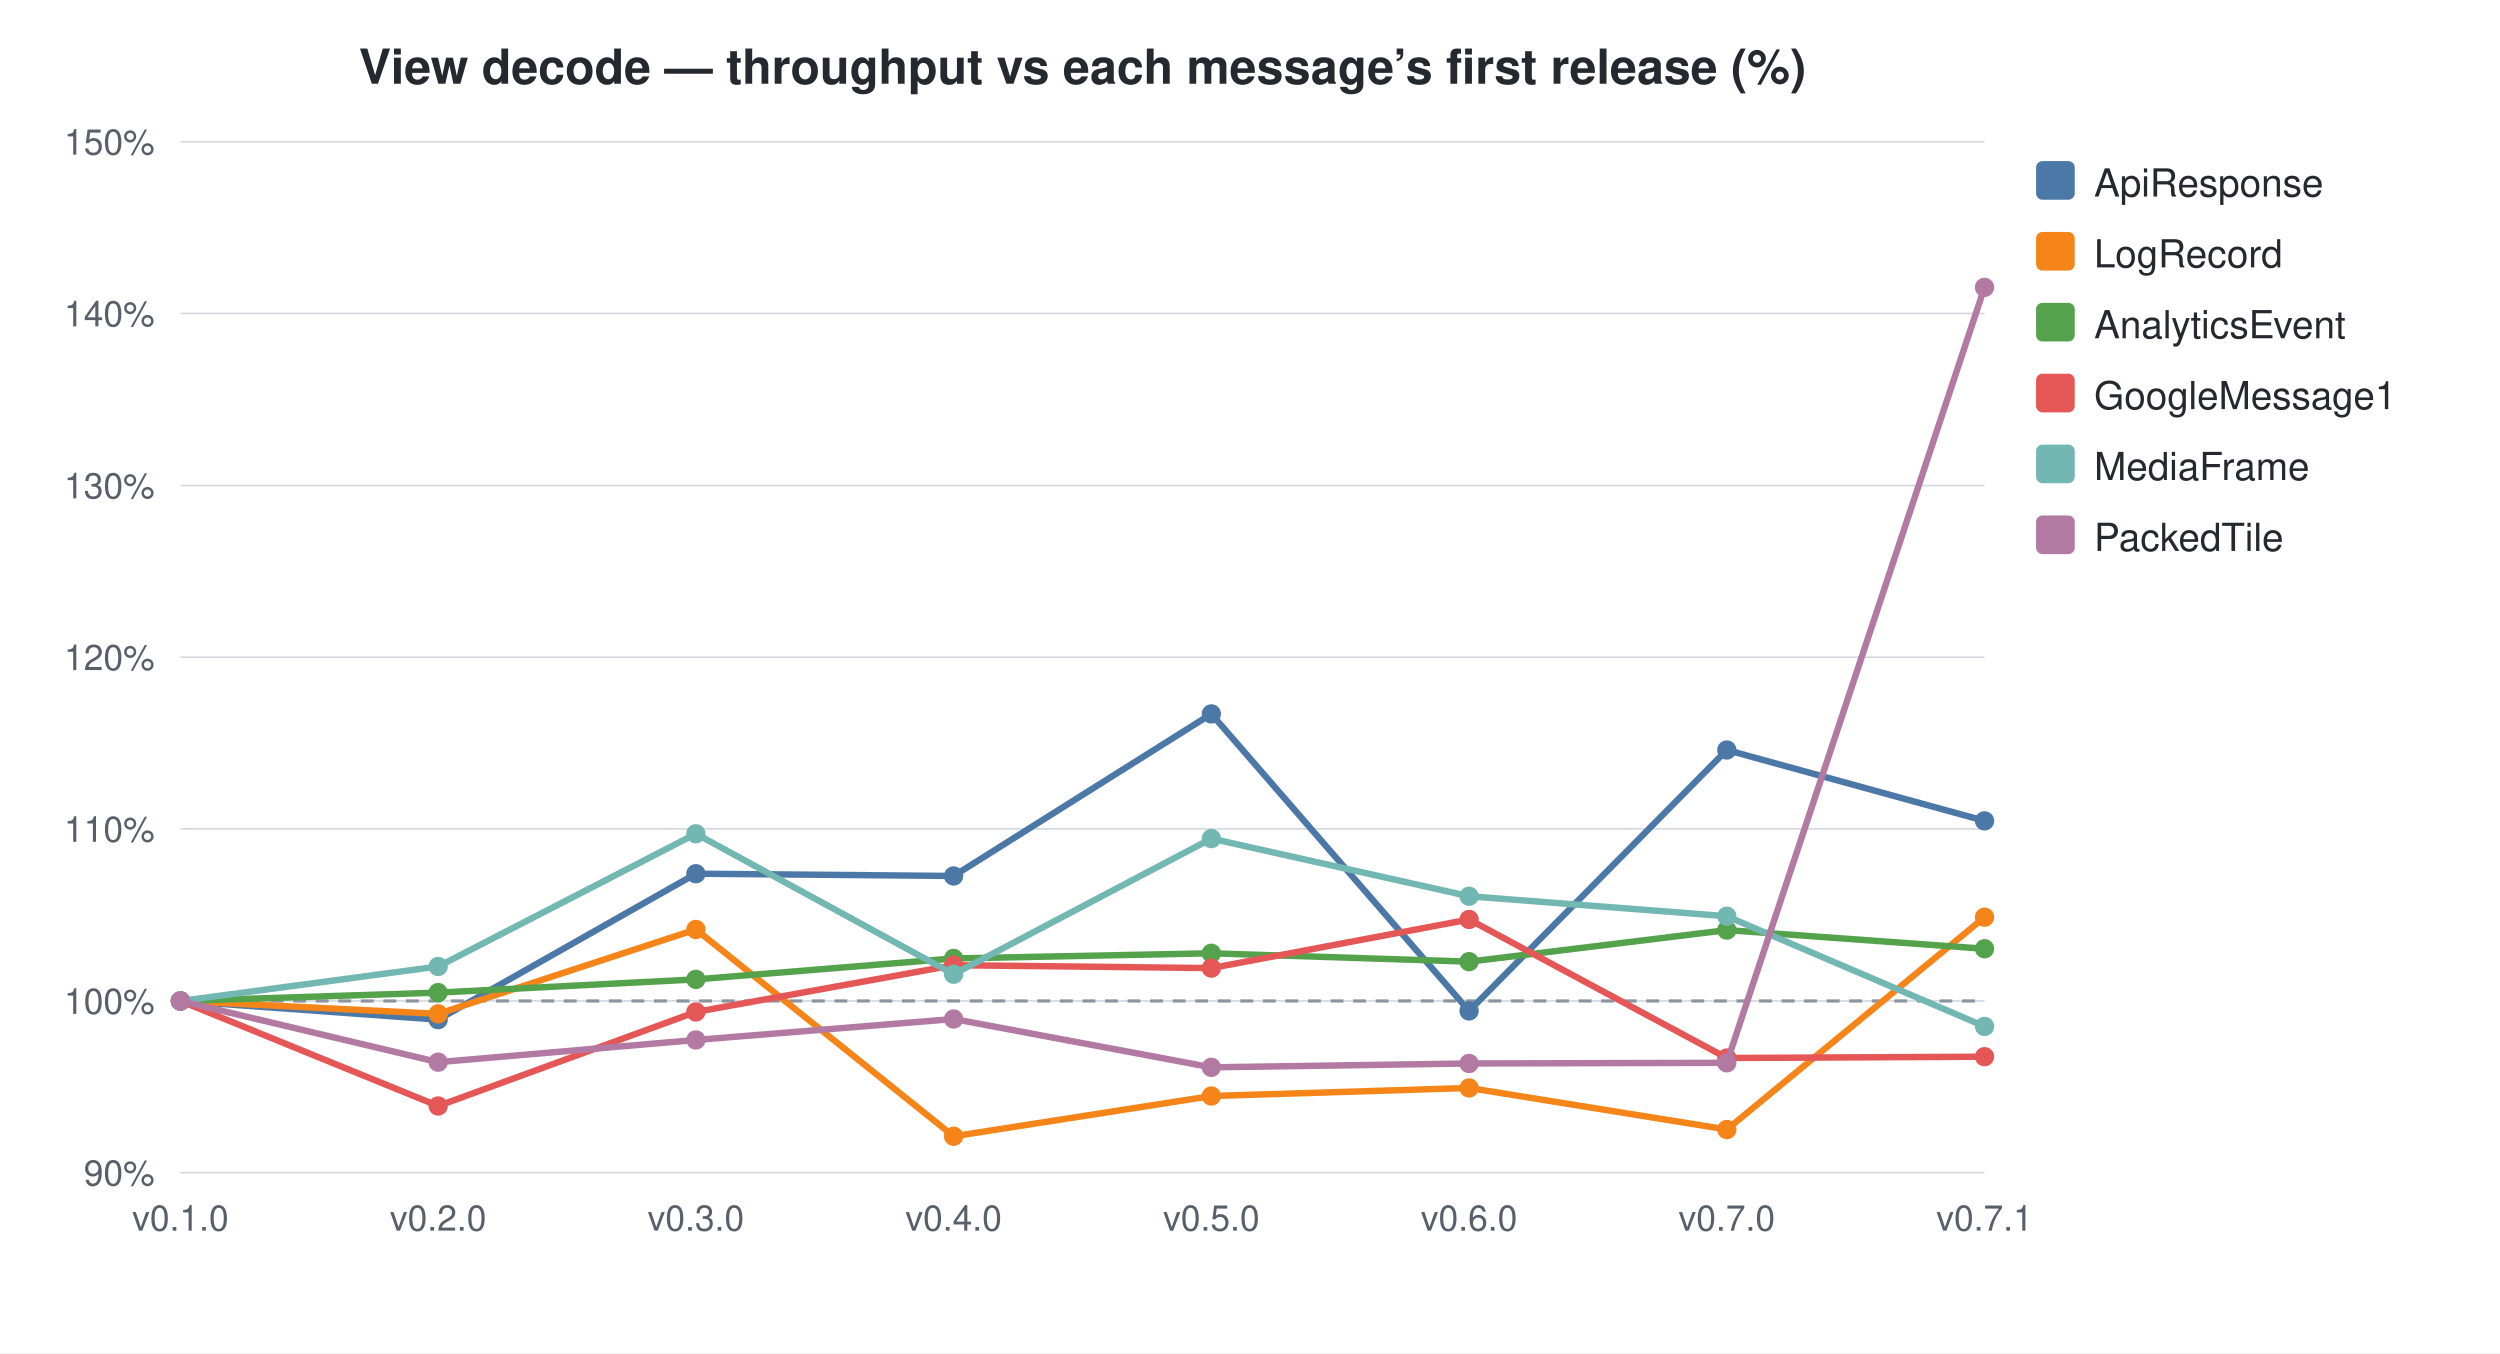
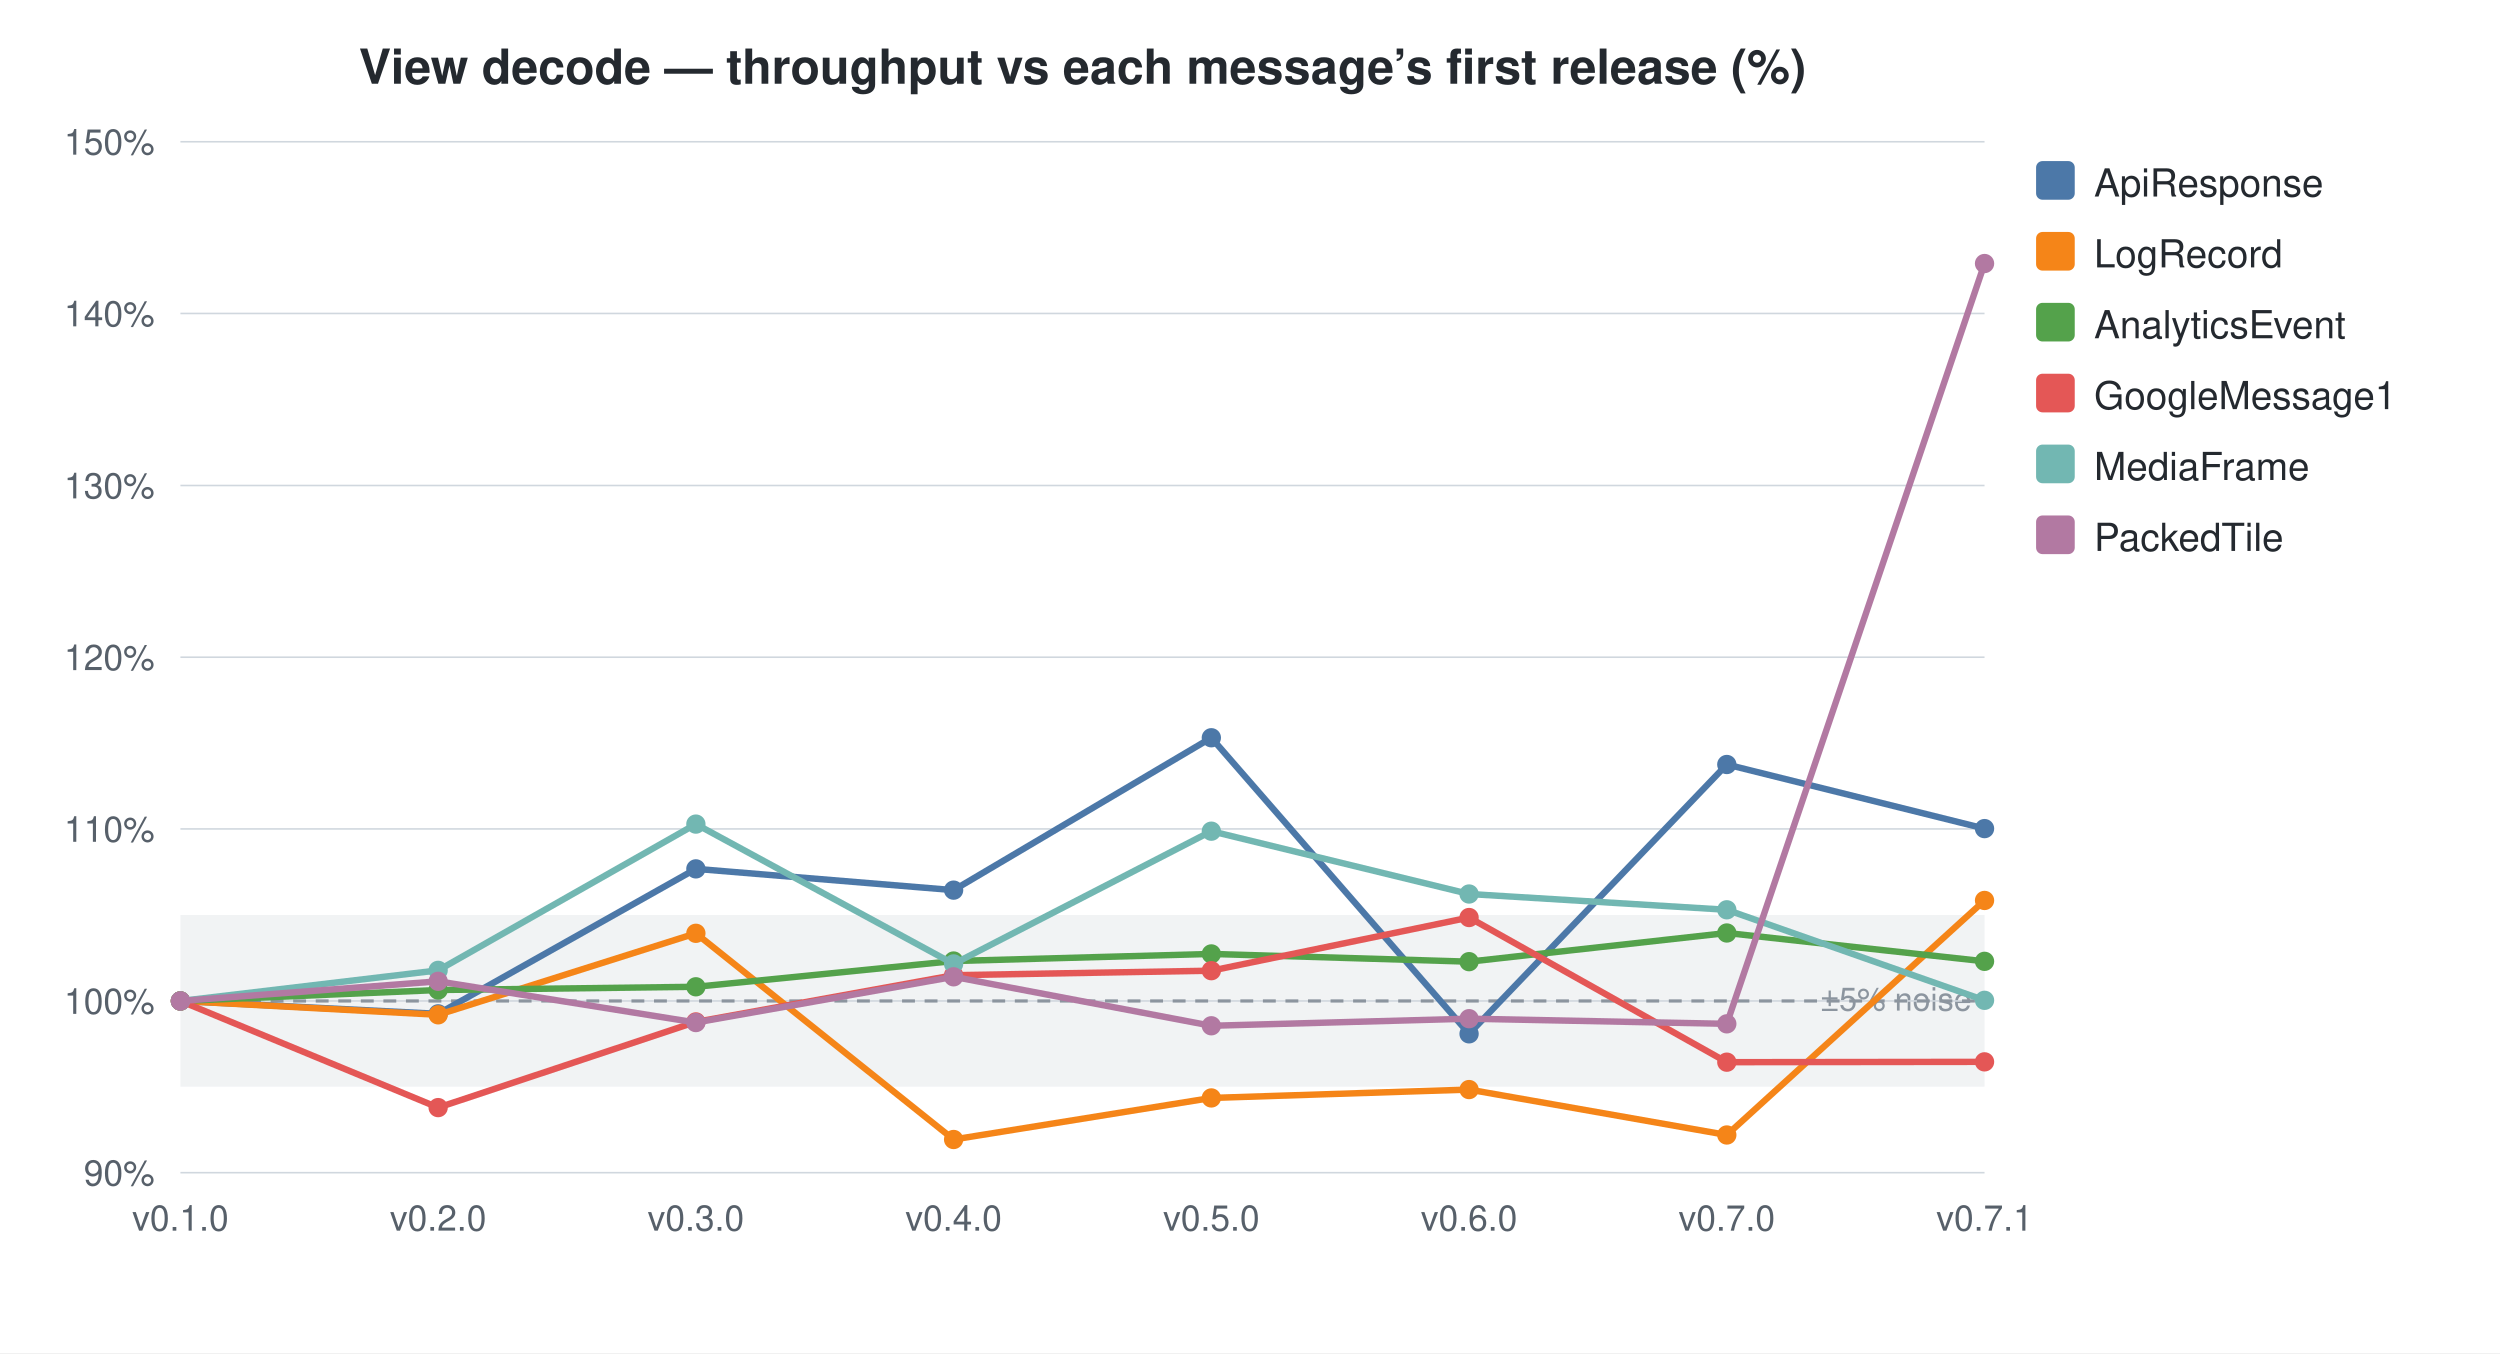
<svg xmlns="http://www.w3.org/2000/svg" width="776" height="420" viewBox="0 0 776 420">
  <style>
    text { font-family: -apple-system, BlinkMacSystemFont, "Segoe UI", Helvetica, Arial, sans-serif; }
    .title { font-size: 15px; font-weight: 600; fill: #24292f; }
    .axis-label { font-size: 11px; fill: #57606a; }
    .legend-text { font-size: 12px; fill: #24292f; }
    .grid { stroke: #d0d7de; stroke-width: 0.5; }
    .baseline { stroke: #8c959f; stroke-width: 1; stroke-dasharray: 4 3; }
+     .noise-band { fill: #b1bac4; opacity: 0.18; }
+     .band-label { font-size: 10px; fill: #8c959f; }
  </style>
  <rect width="100%" height="100%" fill="white" />
+   <rect x="56" y="284.0" width="560" height="53.3" class="noise-band" />
+   <text x="612" y="313.7" text-anchor="end" class="band-label">±5% noise</text>
  <text x="336.0" y="26" text-anchor="middle" class="title">View decode — throughput vs each message’s first release (%)</text>
  <line x1="56" y1="364.0" x2="616" y2="364.0" class="grid" />
  <text x="48" y="368.0" text-anchor="end" class="axis-label">90%</text>
  <line x1="56" y1="310.7" x2="616" y2="310.7" class="grid" />
  <text x="48" y="314.7" text-anchor="end" class="axis-label">100%</text>
  <line x1="56" y1="257.3" x2="616" y2="257.3" class="grid" />
  <text x="48" y="261.3" text-anchor="end" class="axis-label">110%</text>
  <line x1="56" y1="204.0" x2="616" y2="204.0" class="grid" />
  <text x="48" y="208.0" text-anchor="end" class="axis-label">120%</text>
  <line x1="56" y1="150.7" x2="616" y2="150.7" class="grid" />
  <text x="48" y="154.7" text-anchor="end" class="axis-label">130%</text>
  <line x1="56" y1="97.3" x2="616" y2="97.3" class="grid" />
  <text x="48" y="101.3" text-anchor="end" class="axis-label">140%</text>
  <line x1="56" y1="44.0" x2="616" y2="44.0" class="grid" />
  <text x="48" y="48.0" text-anchor="end" class="axis-label">150%</text>
  <line x1="56" y1="310.7" x2="616" y2="310.7" class="baseline" />
  <text x="56.0" y="382" text-anchor="middle" class="axis-label">v0.1.0</text>
  <text x="136.0" y="382" text-anchor="middle" class="axis-label">v0.2.0</text>
  <text x="216.0" y="382" text-anchor="middle" class="axis-label">v0.3.0</text>
  <text x="296.0" y="382" text-anchor="middle" class="axis-label">v0.4.0</text>
  <text x="376.0" y="382" text-anchor="middle" class="axis-label">v0.5.0</text>
  <text x="456.0" y="382" text-anchor="middle" class="axis-label">v0.6.0</text>
  <text x="536.0" y="382" text-anchor="middle" class="axis-label">v0.7.0</text>
  <text x="616.0" y="382" text-anchor="middle" class="axis-label">v0.7.1</text>
-   <path d="M56.0,310.7 L136.0,316.5 L216.0,271.2 L296.0,271.9 L376.0,221.6 L456.0,313.8 L536.0,232.8 L616.0,254.8" fill="none" stroke="#4C78A8" stroke-width="2" />
+   <path d="M56.0,310.7 L136.0,314.7 L216.0,269.7 L296.0,276.3 L376.0,229.0 L456.0,320.9 L536.0,237.3 L616.0,257.2" fill="none" stroke="#4C78A8" stroke-width="2" />
  <circle cx="56.0" cy="310.7" r="3" fill="#4C78A8" />
-   <circle cx="136.0" cy="316.5" r="3" fill="#4C78A8" />
-   <circle cx="216.0" cy="271.2" r="3" fill="#4C78A8" />
-   <circle cx="296.0" cy="271.9" r="3" fill="#4C78A8" />
-   <circle cx="376.0" cy="221.6" r="3" fill="#4C78A8" />
-   <circle cx="456.0" cy="313.8" r="3" fill="#4C78A8" />
-   <circle cx="536.0" cy="232.8" r="3" fill="#4C78A8" />
-   <circle cx="616.0" cy="254.8" r="3" fill="#4C78A8" />
-   <path d="M56.0,310.7 L136.0,314.7 L216.0,288.5 L296.0,352.7 L376.0,340.2 L456.0,337.7 L536.0,350.6 L616.0,284.7" fill="none" stroke="#F58518" stroke-width="2" />
+   <circle cx="136.0" cy="314.7" r="3" fill="#4C78A8" />
+   <circle cx="216.0" cy="269.7" r="3" fill="#4C78A8" />
+   <circle cx="296.0" cy="276.3" r="3" fill="#4C78A8" />
+   <circle cx="376.0" cy="229.0" r="3" fill="#4C78A8" />
+   <circle cx="456.0" cy="320.9" r="3" fill="#4C78A8" />
+   <circle cx="536.0" cy="237.3" r="3" fill="#4C78A8" />
+   <circle cx="616.0" cy="257.2" r="3" fill="#4C78A8" />
+   <path d="M56.0,310.7 L136.0,315.0 L216.0,289.7 L296.0,353.7 L376.0,340.8 L456.0,338.2 L536.0,352.3 L616.0,279.5" fill="none" stroke="#F58518" stroke-width="2" />
  <circle cx="56.0" cy="310.7" r="3" fill="#F58518" />
-   <circle cx="136.0" cy="314.7" r="3" fill="#F58518" />
-   <circle cx="216.0" cy="288.5" r="3" fill="#F58518" />
-   <circle cx="296.0" cy="352.7" r="3" fill="#F58518" />
-   <circle cx="376.0" cy="340.2" r="3" fill="#F58518" />
-   <circle cx="456.0" cy="337.7" r="3" fill="#F58518" />
-   <circle cx="536.0" cy="350.6" r="3" fill="#F58518" />
-   <circle cx="616.0" cy="284.7" r="3" fill="#F58518" />
-   <path d="M56.0,310.7 L136.0,308.1 L216.0,304.0 L296.0,297.5 L376.0,295.9 L456.0,298.5 L536.0,288.7 L616.0,294.5" fill="none" stroke="#54A24B" stroke-width="2" />
+   <circle cx="136.0" cy="315.0" r="3" fill="#F58518" />
+   <circle cx="216.0" cy="289.7" r="3" fill="#F58518" />
+   <circle cx="296.0" cy="353.7" r="3" fill="#F58518" />
+   <circle cx="376.0" cy="340.8" r="3" fill="#F58518" />
+   <circle cx="456.0" cy="338.2" r="3" fill="#F58518" />
+   <circle cx="536.0" cy="352.3" r="3" fill="#F58518" />
+   <circle cx="616.0" cy="279.5" r="3" fill="#F58518" />
+   <path d="M56.0,310.7 L136.0,307.3 L216.0,306.3 L296.0,298.3 L376.0,296.1 L456.0,298.5 L536.0,289.6 L616.0,298.4" fill="none" stroke="#54A24B" stroke-width="2" />
  <circle cx="56.0" cy="310.7" r="3" fill="#54A24B" />
-   <circle cx="136.0" cy="308.1" r="3" fill="#54A24B" />
-   <circle cx="216.0" cy="304.0" r="3" fill="#54A24B" />
-   <circle cx="296.0" cy="297.5" r="3" fill="#54A24B" />
-   <circle cx="376.0" cy="295.9" r="3" fill="#54A24B" />
+   <circle cx="136.0" cy="307.3" r="3" fill="#54A24B" />
+   <circle cx="216.0" cy="306.3" r="3" fill="#54A24B" />
+   <circle cx="296.0" cy="298.3" r="3" fill="#54A24B" />
+   <circle cx="376.0" cy="296.1" r="3" fill="#54A24B" />
  <circle cx="456.0" cy="298.5" r="3" fill="#54A24B" />
-   <circle cx="536.0" cy="288.7" r="3" fill="#54A24B" />
-   <circle cx="616.0" cy="294.5" r="3" fill="#54A24B" />
-   <path d="M56.0,310.7 L136.0,343.3 L216.0,314.1 L296.0,299.6 L376.0,300.5 L456.0,285.4 L536.0,328.4 L616.0,328.0" fill="none" stroke="#E45756" stroke-width="2" />
+   <circle cx="536.0" cy="289.6" r="3" fill="#54A24B" />
+   <circle cx="616.0" cy="298.4" r="3" fill="#54A24B" />
+   <path d="M56.0,310.7 L136.0,343.8 L216.0,317.2 L296.0,302.7 L376.0,301.3 L456.0,284.8 L536.0,329.7 L616.0,329.6" fill="none" stroke="#E45756" stroke-width="2" />
  <circle cx="56.0" cy="310.7" r="3" fill="#E45756" />
-   <circle cx="136.0" cy="343.3" r="3" fill="#E45756" />
-   <circle cx="216.0" cy="314.1" r="3" fill="#E45756" />
-   <circle cx="296.0" cy="299.6" r="3" fill="#E45756" />
-   <circle cx="376.0" cy="300.5" r="3" fill="#E45756" />
-   <circle cx="456.0" cy="285.4" r="3" fill="#E45756" />
-   <circle cx="536.0" cy="328.4" r="3" fill="#E45756" />
-   <circle cx="616.0" cy="328.0" r="3" fill="#E45756" />
-   <path d="M56.0,310.7 L136.0,300.0 L216.0,258.8 L296.0,302.4 L376.0,260.3 L456.0,278.2 L536.0,284.4 L616.0,318.6" fill="none" stroke="#72B7B2" stroke-width="2" />
+   <circle cx="136.0" cy="343.8" r="3" fill="#E45756" />
+   <circle cx="216.0" cy="317.2" r="3" fill="#E45756" />
+   <circle cx="296.0" cy="302.7" r="3" fill="#E45756" />
+   <circle cx="376.0" cy="301.3" r="3" fill="#E45756" />
+   <circle cx="456.0" cy="284.8" r="3" fill="#E45756" />
+   <circle cx="536.0" cy="329.7" r="3" fill="#E45756" />
+   <circle cx="616.0" cy="329.6" r="3" fill="#E45756" />
+   <path d="M56.0,310.7 L136.0,301.2 L216.0,255.8 L296.0,299.2 L376.0,258.0 L456.0,277.5 L536.0,282.4 L616.0,310.5" fill="none" stroke="#72B7B2" stroke-width="2" />
  <circle cx="56.0" cy="310.7" r="3" fill="#72B7B2" />
-   <circle cx="136.0" cy="300.0" r="3" fill="#72B7B2" />
-   <circle cx="216.0" cy="258.8" r="3" fill="#72B7B2" />
-   <circle cx="296.0" cy="302.4" r="3" fill="#72B7B2" />
-   <circle cx="376.0" cy="260.3" r="3" fill="#72B7B2" />
-   <circle cx="456.0" cy="278.2" r="3" fill="#72B7B2" />
-   <circle cx="536.0" cy="284.4" r="3" fill="#72B7B2" />
-   <circle cx="616.0" cy="318.6" r="3" fill="#72B7B2" />
-   <path d="M56.0,310.7 L136.0,329.7 L216.0,322.8 L296.0,316.3 L376.0,331.3 L456.0,330.1 L536.0,329.9 L616.0,89.2" fill="none" stroke="#B279A2" stroke-width="2" />
+   <circle cx="136.0" cy="301.2" r="3" fill="#72B7B2" />
+   <circle cx="216.0" cy="255.8" r="3" fill="#72B7B2" />
+   <circle cx="296.0" cy="299.2" r="3" fill="#72B7B2" />
+   <circle cx="376.0" cy="258.0" r="3" fill="#72B7B2" />
+   <circle cx="456.0" cy="277.5" r="3" fill="#72B7B2" />
+   <circle cx="536.0" cy="282.4" r="3" fill="#72B7B2" />
+   <circle cx="616.0" cy="310.5" r="3" fill="#72B7B2" />
+   <path d="M56.0,310.7 L136.0,304.6 L216.0,317.4 L296.0,303.2 L376.0,318.4 L456.0,316.2 L536.0,317.8 L616.0,81.8" fill="none" stroke="#B279A2" stroke-width="2" />
  <circle cx="56.0" cy="310.7" r="3" fill="#B279A2" />
-   <circle cx="136.0" cy="329.7" r="3" fill="#B279A2" />
-   <circle cx="216.0" cy="322.8" r="3" fill="#B279A2" />
-   <circle cx="296.0" cy="316.3" r="3" fill="#B279A2" />
-   <circle cx="376.0" cy="331.3" r="3" fill="#B279A2" />
-   <circle cx="456.0" cy="330.1" r="3" fill="#B279A2" />
-   <circle cx="536.0" cy="329.9" r="3" fill="#B279A2" />
-   <circle cx="616.0" cy="89.2" r="3" fill="#B279A2" />
+   <circle cx="136.0" cy="304.6" r="3" fill="#B279A2" />
+   <circle cx="216.0" cy="317.4" r="3" fill="#B279A2" />
+   <circle cx="296.0" cy="303.2" r="3" fill="#B279A2" />
+   <circle cx="376.0" cy="318.4" r="3" fill="#B279A2" />
+   <circle cx="456.0" cy="316.2" r="3" fill="#B279A2" />
+   <circle cx="536.0" cy="317.8" r="3" fill="#B279A2" />
+   <circle cx="616.0" cy="81.8" r="3" fill="#B279A2" />
  <rect x="632" y="50" width="12" height="12" rx="2" fill="#4C78A8" />
  <text x="650" y="61" class="legend-text">ApiResponse</text>
  <rect x="632" y="72" width="12" height="12" rx="2" fill="#F58518" />
  <text x="650" y="83" class="legend-text">LogRecord</text>
  <rect x="632" y="94" width="12" height="12" rx="2" fill="#54A24B" />
  <text x="650" y="105" class="legend-text">AnalyticsEvent</text>
  <rect x="632" y="116" width="12" height="12" rx="2" fill="#E45756" />
  <text x="650" y="127" class="legend-text">GoogleMessage1</text>
  <rect x="632" y="138" width="12" height="12" rx="2" fill="#72B7B2" />
  <text x="650" y="149" class="legend-text">MediaFrame</text>
  <rect x="632" y="160" width="12" height="12" rx="2" fill="#B279A2" />
  <text x="650" y="171" class="legend-text">PackedTile</text>
</svg>
